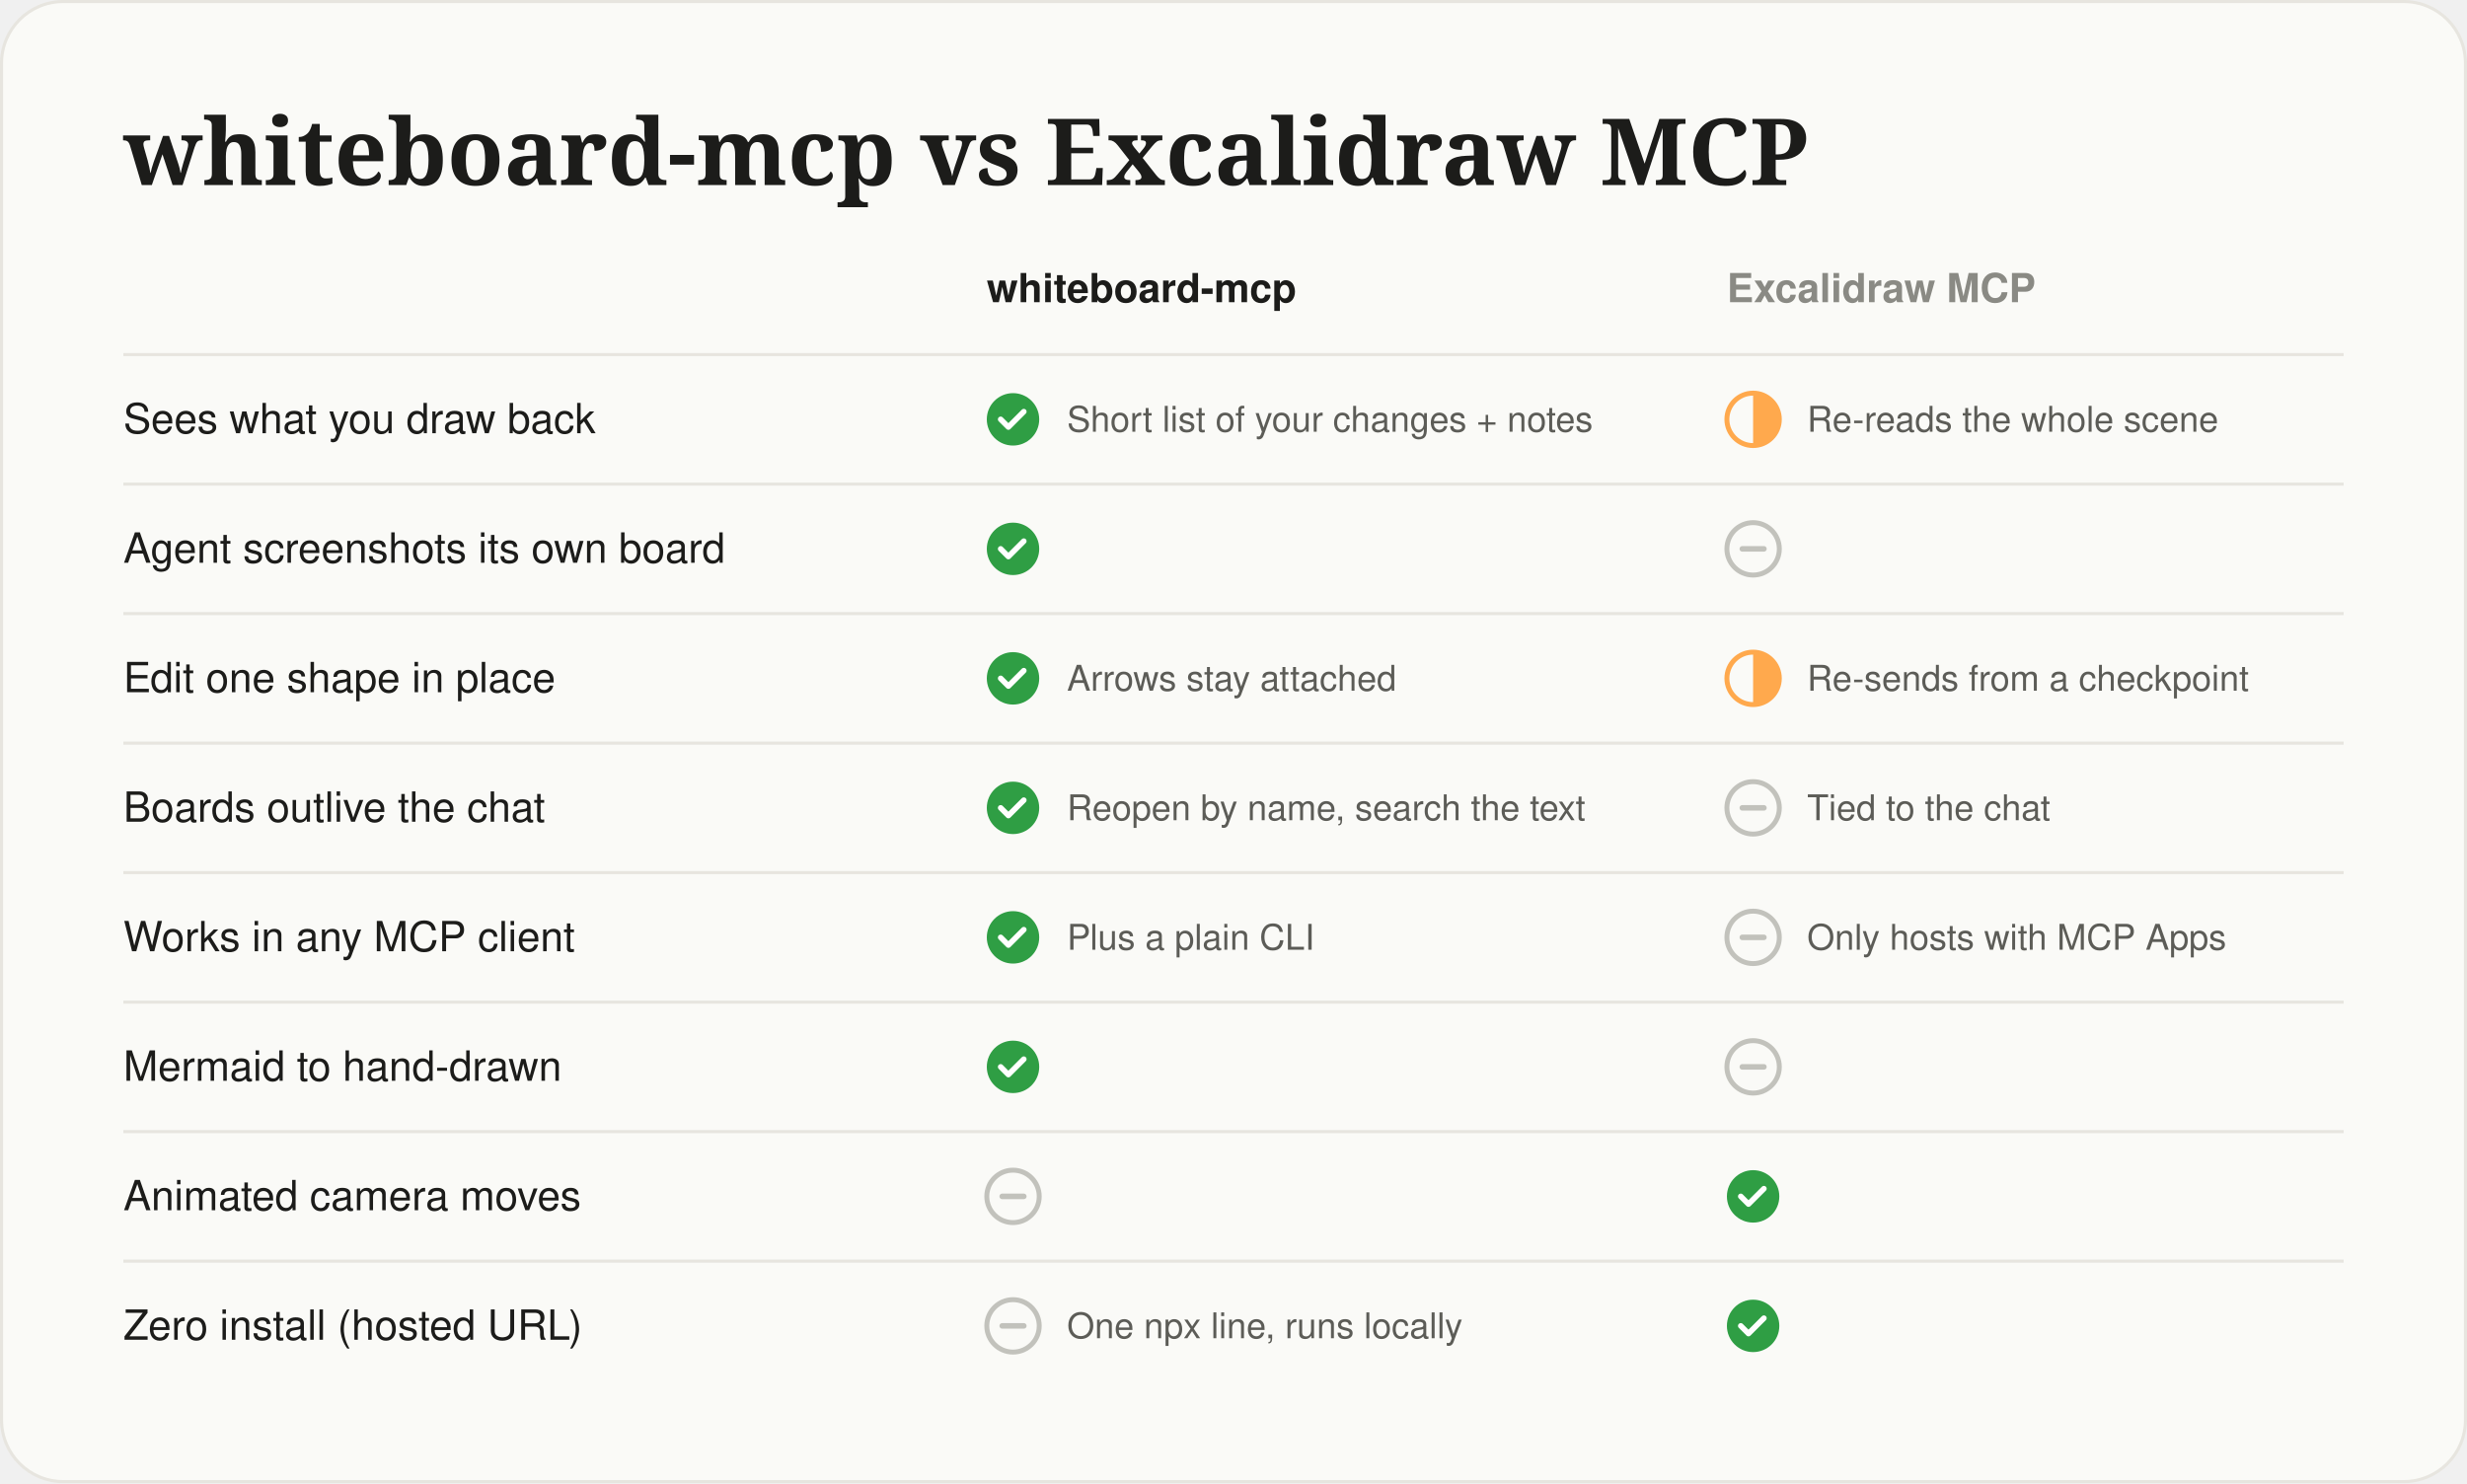
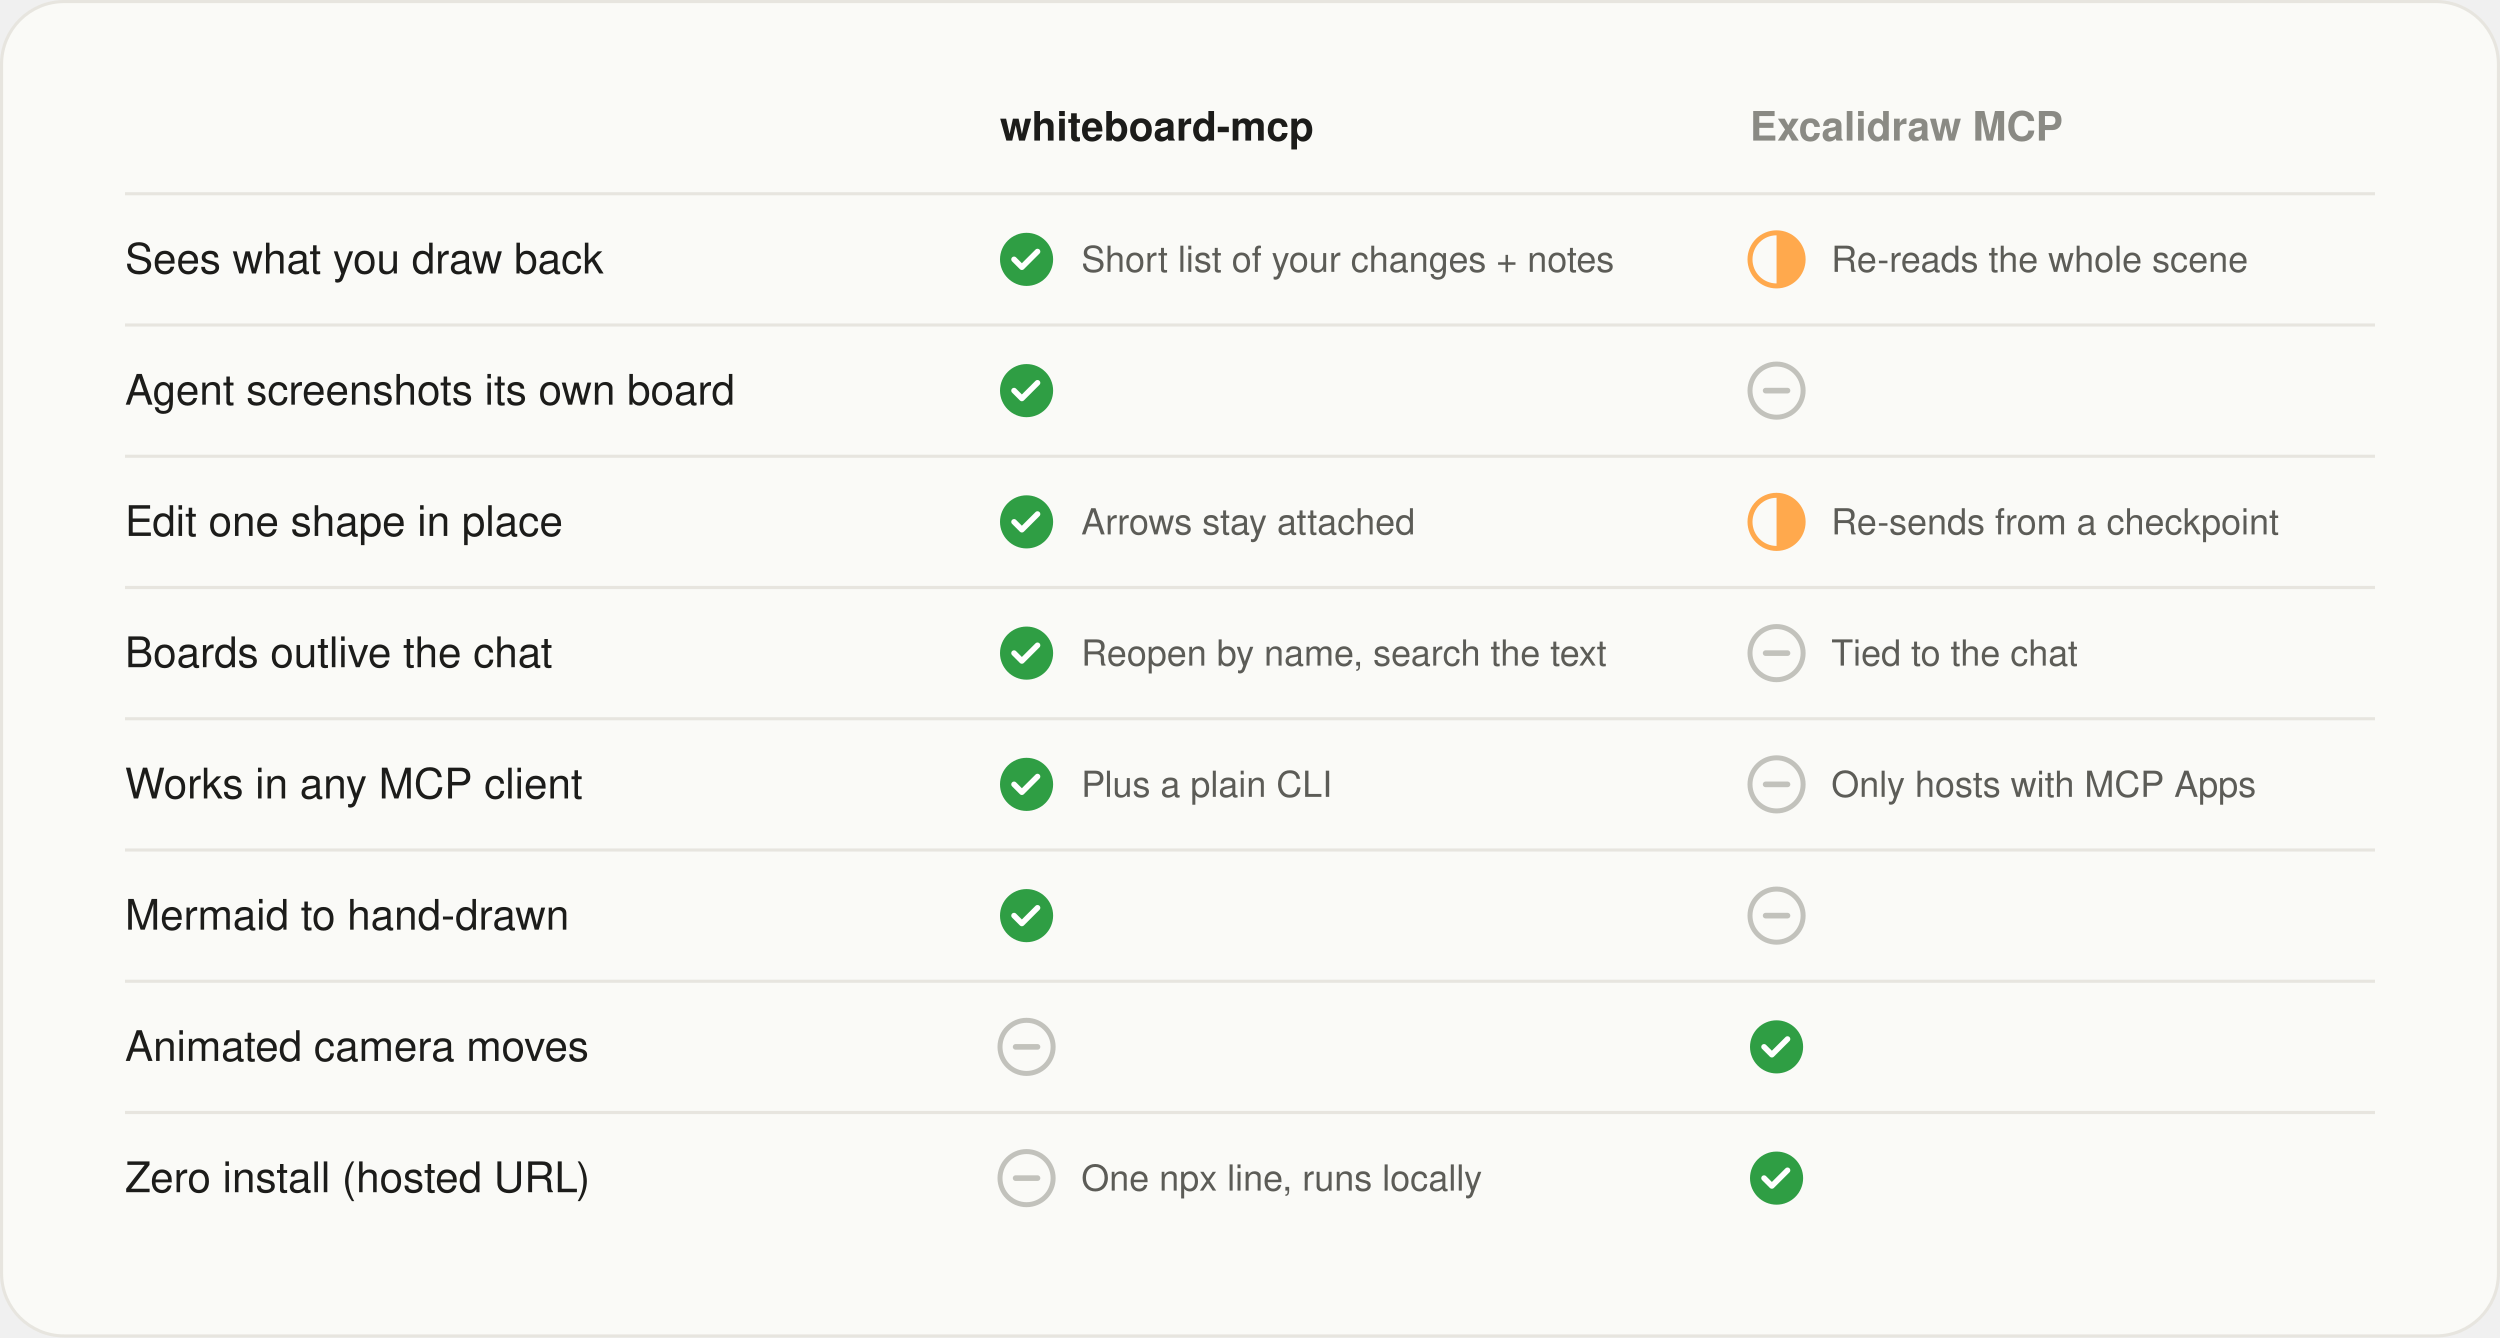
- <svg xmlns="http://www.w3.org/2000/svg" width="1600" height="962" viewBox="0 0 1600 962" role="img" aria-label="whiteboard-mcp vs Excalidraw MCP. Sees what you draw back: whiteboard-mcp yes (Short list of your changes + notes), Excalidraw MCP part (Re-reads the whole scene). Agent screenshots its own board: whiteboard-mcp yes, Excalidraw MCP no. Edit one shape in place: whiteboard-mcp yes (Arrows stay attached), Excalidraw MCP part (Re-sends from a checkpoint). Boards outlive the chat: whiteboard-mcp yes (Reopen by name, search the text), Excalidraw MCP no (Tied to the chat). Works in any MCP client: whiteboard-mcp yes (Plus a plain CLI), Excalidraw MCP no (Only hosts with MCP Apps). Mermaid to hand-drawn: whiteboard-mcp yes, Excalidraw MCP no. Animated camera moves: whiteboard-mcp no, Excalidraw MCP yes. Zero install (hosted URL): whiteboard-mcp no (One npx line, runs locally), Excalidraw MCP yes.">
+ <svg xmlns="http://www.w3.org/2000/svg" width="1600" height="856" viewBox="0 0 1600 856" role="img" aria-label="whiteboard-mcp vs Excalidraw MCP. Sees what you draw back: whiteboard-mcp yes (Short list of your changes + notes), Excalidraw MCP part (Re-reads the whole scene). Agent screenshots its own board: whiteboard-mcp yes, Excalidraw MCP no. Edit one shape in place: whiteboard-mcp yes (Arrows stay attached), Excalidraw MCP part (Re-sends from a checkpoint). Boards outlive the chat: whiteboard-mcp yes (Reopen by name, search the text), Excalidraw MCP no (Tied to the chat). Works in any MCP client: whiteboard-mcp yes (Plus a plain CLI), Excalidraw MCP no (Only hosts with MCP Apps). Mermaid to hand-drawn: whiteboard-mcp yes, Excalidraw MCP no. Animated camera moves: whiteboard-mcp no, Excalidraw MCP yes. Zero install (hosted URL): whiteboard-mcp no (One npx line, runs locally), Excalidraw MCP yes.">
  <style>
.serif{font-family:'New York','Iowan Old Style',ui-serif,Georgia,serif}
.sans{font-family:-apple-system,BlinkMacSystemFont,'SF Pro Text','Segoe UI',Helvetica,Arial,sans-serif}
.mono{font-family:ui-monospace,'SF Mono',Menlo,Consolas,monospace}
</style>
-   <rect x="1" y="1" width="1598" height="960" rx="40" fill="#fafaf7" stroke="#e7e5df" stroke-width="2" />
-   <text x="80" y="120" class="serif" font-size="60" font-weight="700" fill="#1c1c1a" text-anchor="start">whiteboard-mcp vs Excalidraw MCP</text>
-   <text x="640" y="196" class="sans" font-size="26" font-weight="700" fill="#1c1c1a" text-anchor="start">whiteboard-mcp</text>
-   <text x="1120" y="196" class="sans" font-size="26" font-weight="700" fill="#8a8a84" text-anchor="start">Excalidraw MCP</text>
-   <path d="M80 230H1520" stroke="#e7e5df" stroke-width="2" />
-   <text x="80" y="281" class="sans" font-size="27" font-weight="400" fill="#1c1c1a" text-anchor="start">Sees what you draw back</text>
-   <g transform="translate(657 272)">
+   <rect x="1" y="1" width="1598" height="854" rx="40" fill="#fafaf7" stroke="#e7e5df" stroke-width="2" />
+   <text x="640" y="90" class="sans" font-size="26" font-weight="700" fill="#1c1c1a" text-anchor="start">whiteboard-mcp</text>
+   <text x="1120" y="90" class="sans" font-size="26" font-weight="700" fill="#8a8a84" text-anchor="start">Excalidraw MCP</text>
+   <path d="M80 124H1520" stroke="#e7e5df" stroke-width="2" />
+   <text x="80" y="175" class="sans" font-size="27" font-weight="400" fill="#1c1c1a" text-anchor="start">Sees what you draw back</text>
+   <g transform="translate(657 166)">
    <circle r="17" fill="#2f9e44" />
    <path d="M-8 0l5 5 10-10" fill="none" stroke="#fff" stroke-width="3.6" stroke-linecap="round" stroke-linejoin="round" />
  </g>
-   <text x="692" y="280" class="sans" font-size="23" font-weight="400" fill="#5c5c57" text-anchor="start">Short list of your changes + notes</text>
-   <g transform="translate(1137 272)">
+   <text x="692" y="174" class="sans" font-size="23" font-weight="400" fill="#5c5c57" text-anchor="start">Short list of your changes + notes</text>
+   <g transform="translate(1137 166)">
    <circle r="17" fill="none" stroke="#ffa94d" stroke-width="3.2" />
    <path d="M0 -17a17 17 0 0 1 0 34z" fill="#ffa94d" />
  </g>
-   <text x="1172" y="280" class="sans" font-size="23" font-weight="400" fill="#5c5c57" text-anchor="start">Re-reads the whole scene</text>
-   <path d="M80 314H1520" stroke="#e7e5df" stroke-width="2" />
-   <text x="80" y="365" class="sans" font-size="27" font-weight="400" fill="#1c1c1a" text-anchor="start">Agent screenshots its own board</text>
-   <g transform="translate(657 356)">
+   <text x="1172" y="174" class="sans" font-size="23" font-weight="400" fill="#5c5c57" text-anchor="start">Re-reads the whole scene</text>
+   <path d="M80 208H1520" stroke="#e7e5df" stroke-width="2" />
+   <text x="80" y="259" class="sans" font-size="27" font-weight="400" fill="#1c1c1a" text-anchor="start">Agent screenshots its own board</text>
+   <g transform="translate(657 250)">
    <circle r="17" fill="#2f9e44" />
    <path d="M-8 0l5 5 10-10" fill="none" stroke="#fff" stroke-width="3.6" stroke-linecap="round" stroke-linejoin="round" />
  </g>
-   <g transform="translate(1137 356)">
+   <g transform="translate(1137 250)">
    <circle r="17" fill="none" stroke="#c2c2bc" stroke-width="3.2" />
    <path d="M-7 0h14" stroke="#c2c2bc" stroke-width="3.6" stroke-linecap="round" />
  </g>
-   <path d="M80 398H1520" stroke="#e7e5df" stroke-width="2" />
-   <text x="80" y="449" class="sans" font-size="27" font-weight="400" fill="#1c1c1a" text-anchor="start">Edit one shape in place</text>
-   <g transform="translate(657 440)">
+   <path d="M80 292H1520" stroke="#e7e5df" stroke-width="2" />
+   <text x="80" y="343" class="sans" font-size="27" font-weight="400" fill="#1c1c1a" text-anchor="start">Edit one shape in place</text>
+   <g transform="translate(657 334)">
    <circle r="17" fill="#2f9e44" />
    <path d="M-8 0l5 5 10-10" fill="none" stroke="#fff" stroke-width="3.6" stroke-linecap="round" stroke-linejoin="round" />
  </g>
-   <text x="692" y="448" class="sans" font-size="23" font-weight="400" fill="#5c5c57" text-anchor="start">Arrows stay attached</text>
-   <g transform="translate(1137 440)">
+   <text x="692" y="342" class="sans" font-size="23" font-weight="400" fill="#5c5c57" text-anchor="start">Arrows stay attached</text>
+   <g transform="translate(1137 334)">
    <circle r="17" fill="none" stroke="#ffa94d" stroke-width="3.2" />
    <path d="M0 -17a17 17 0 0 1 0 34z" fill="#ffa94d" />
  </g>
-   <text x="1172" y="448" class="sans" font-size="23" font-weight="400" fill="#5c5c57" text-anchor="start">Re-sends from a checkpoint</text>
-   <path d="M80 482H1520" stroke="#e7e5df" stroke-width="2" />
-   <text x="80" y="533" class="sans" font-size="27" font-weight="400" fill="#1c1c1a" text-anchor="start">Boards outlive the chat</text>
-   <g transform="translate(657 524)">
+   <text x="1172" y="342" class="sans" font-size="23" font-weight="400" fill="#5c5c57" text-anchor="start">Re-sends from a checkpoint</text>
+   <path d="M80 376H1520" stroke="#e7e5df" stroke-width="2" />
+   <text x="80" y="427" class="sans" font-size="27" font-weight="400" fill="#1c1c1a" text-anchor="start">Boards outlive the chat</text>
+   <g transform="translate(657 418)">
    <circle r="17" fill="#2f9e44" />
    <path d="M-8 0l5 5 10-10" fill="none" stroke="#fff" stroke-width="3.6" stroke-linecap="round" stroke-linejoin="round" />
  </g>
-   <text x="692" y="532" class="sans" font-size="23" font-weight="400" fill="#5c5c57" text-anchor="start">Reopen by name, search the text</text>
-   <g transform="translate(1137 524)">
+   <text x="692" y="426" class="sans" font-size="23" font-weight="400" fill="#5c5c57" text-anchor="start">Reopen by name, search the text</text>
+   <g transform="translate(1137 418)">
    <circle r="17" fill="none" stroke="#c2c2bc" stroke-width="3.2" />
    <path d="M-7 0h14" stroke="#c2c2bc" stroke-width="3.6" stroke-linecap="round" />
  </g>
-   <text x="1172" y="532" class="sans" font-size="23" font-weight="400" fill="#5c5c57" text-anchor="start">Tied to the chat</text>
-   <path d="M80 566H1520" stroke="#e7e5df" stroke-width="2" />
-   <text x="80" y="617" class="sans" font-size="27" font-weight="400" fill="#1c1c1a" text-anchor="start">Works in any MCP client</text>
-   <g transform="translate(657 608)">
+   <text x="1172" y="426" class="sans" font-size="23" font-weight="400" fill="#5c5c57" text-anchor="start">Tied to the chat</text>
+   <path d="M80 460H1520" stroke="#e7e5df" stroke-width="2" />
+   <text x="80" y="511" class="sans" font-size="27" font-weight="400" fill="#1c1c1a" text-anchor="start">Works in any MCP client</text>
+   <g transform="translate(657 502)">
    <circle r="17" fill="#2f9e44" />
    <path d="M-8 0l5 5 10-10" fill="none" stroke="#fff" stroke-width="3.6" stroke-linecap="round" stroke-linejoin="round" />
  </g>
-   <text x="692" y="616" class="sans" font-size="23" font-weight="400" fill="#5c5c57" text-anchor="start">Plus a plain CLI</text>
-   <g transform="translate(1137 608)">
+   <text x="692" y="510" class="sans" font-size="23" font-weight="400" fill="#5c5c57" text-anchor="start">Plus a plain CLI</text>
+   <g transform="translate(1137 502)">
    <circle r="17" fill="none" stroke="#c2c2bc" stroke-width="3.2" />
    <path d="M-7 0h14" stroke="#c2c2bc" stroke-width="3.6" stroke-linecap="round" />
  </g>
-   <text x="1172" y="616" class="sans" font-size="23" font-weight="400" fill="#5c5c57" text-anchor="start">Only hosts with MCP Apps</text>
-   <path d="M80 650H1520" stroke="#e7e5df" stroke-width="2" />
-   <text x="80" y="701" class="sans" font-size="27" font-weight="400" fill="#1c1c1a" text-anchor="start">Mermaid to hand-drawn</text>
-   <g transform="translate(657 692)">
+   <text x="1172" y="510" class="sans" font-size="23" font-weight="400" fill="#5c5c57" text-anchor="start">Only hosts with MCP Apps</text>
+   <path d="M80 544H1520" stroke="#e7e5df" stroke-width="2" />
+   <text x="80" y="595" class="sans" font-size="27" font-weight="400" fill="#1c1c1a" text-anchor="start">Mermaid to hand-drawn</text>
+   <g transform="translate(657 586)">
    <circle r="17" fill="#2f9e44" />
    <path d="M-8 0l5 5 10-10" fill="none" stroke="#fff" stroke-width="3.6" stroke-linecap="round" stroke-linejoin="round" />
  </g>
-   <g transform="translate(1137 692)">
+   <g transform="translate(1137 586)">
    <circle r="17" fill="none" stroke="#c2c2bc" stroke-width="3.2" />
    <path d="M-7 0h14" stroke="#c2c2bc" stroke-width="3.6" stroke-linecap="round" />
  </g>
-   <path d="M80 734H1520" stroke="#e7e5df" stroke-width="2" />
-   <text x="80" y="785" class="sans" font-size="27" font-weight="400" fill="#1c1c1a" text-anchor="start">Animated camera moves</text>
-   <g transform="translate(657 776)">
+   <path d="M80 628H1520" stroke="#e7e5df" stroke-width="2" />
+   <text x="80" y="679" class="sans" font-size="27" font-weight="400" fill="#1c1c1a" text-anchor="start">Animated camera moves</text>
+   <g transform="translate(657 670)">
    <circle r="17" fill="none" stroke="#c2c2bc" stroke-width="3.2" />
    <path d="M-7 0h14" stroke="#c2c2bc" stroke-width="3.6" stroke-linecap="round" />
  </g>
-   <g transform="translate(1137 776)">
+   <g transform="translate(1137 670)">
    <circle r="17" fill="#2f9e44" />
    <path d="M-8 0l5 5 10-10" fill="none" stroke="#fff" stroke-width="3.6" stroke-linecap="round" stroke-linejoin="round" />
  </g>
-   <path d="M80 818H1520" stroke="#e7e5df" stroke-width="2" />
-   <text x="80" y="869" class="sans" font-size="27" font-weight="400" fill="#1c1c1a" text-anchor="start">Zero install (hosted URL)</text>
-   <g transform="translate(657 860)">
+   <path d="M80 712H1520" stroke="#e7e5df" stroke-width="2" />
+   <text x="80" y="763" class="sans" font-size="27" font-weight="400" fill="#1c1c1a" text-anchor="start">Zero install (hosted URL)</text>
+   <g transform="translate(657 754)">
    <circle r="17" fill="none" stroke="#c2c2bc" stroke-width="3.2" />
    <path d="M-7 0h14" stroke="#c2c2bc" stroke-width="3.6" stroke-linecap="round" />
  </g>
-   <text x="692" y="868" class="sans" font-size="23" font-weight="400" fill="#5c5c57" text-anchor="start">One npx line, runs locally</text>
-   <g transform="translate(1137 860)">
+   <text x="692" y="762" class="sans" font-size="23" font-weight="400" fill="#5c5c57" text-anchor="start">One npx line, runs locally</text>
+   <g transform="translate(1137 754)">
    <circle r="17" fill="#2f9e44" />
    <path d="M-8 0l5 5 10-10" fill="none" stroke="#fff" stroke-width="3.6" stroke-linecap="round" stroke-linejoin="round" />
  </g>
</svg>
